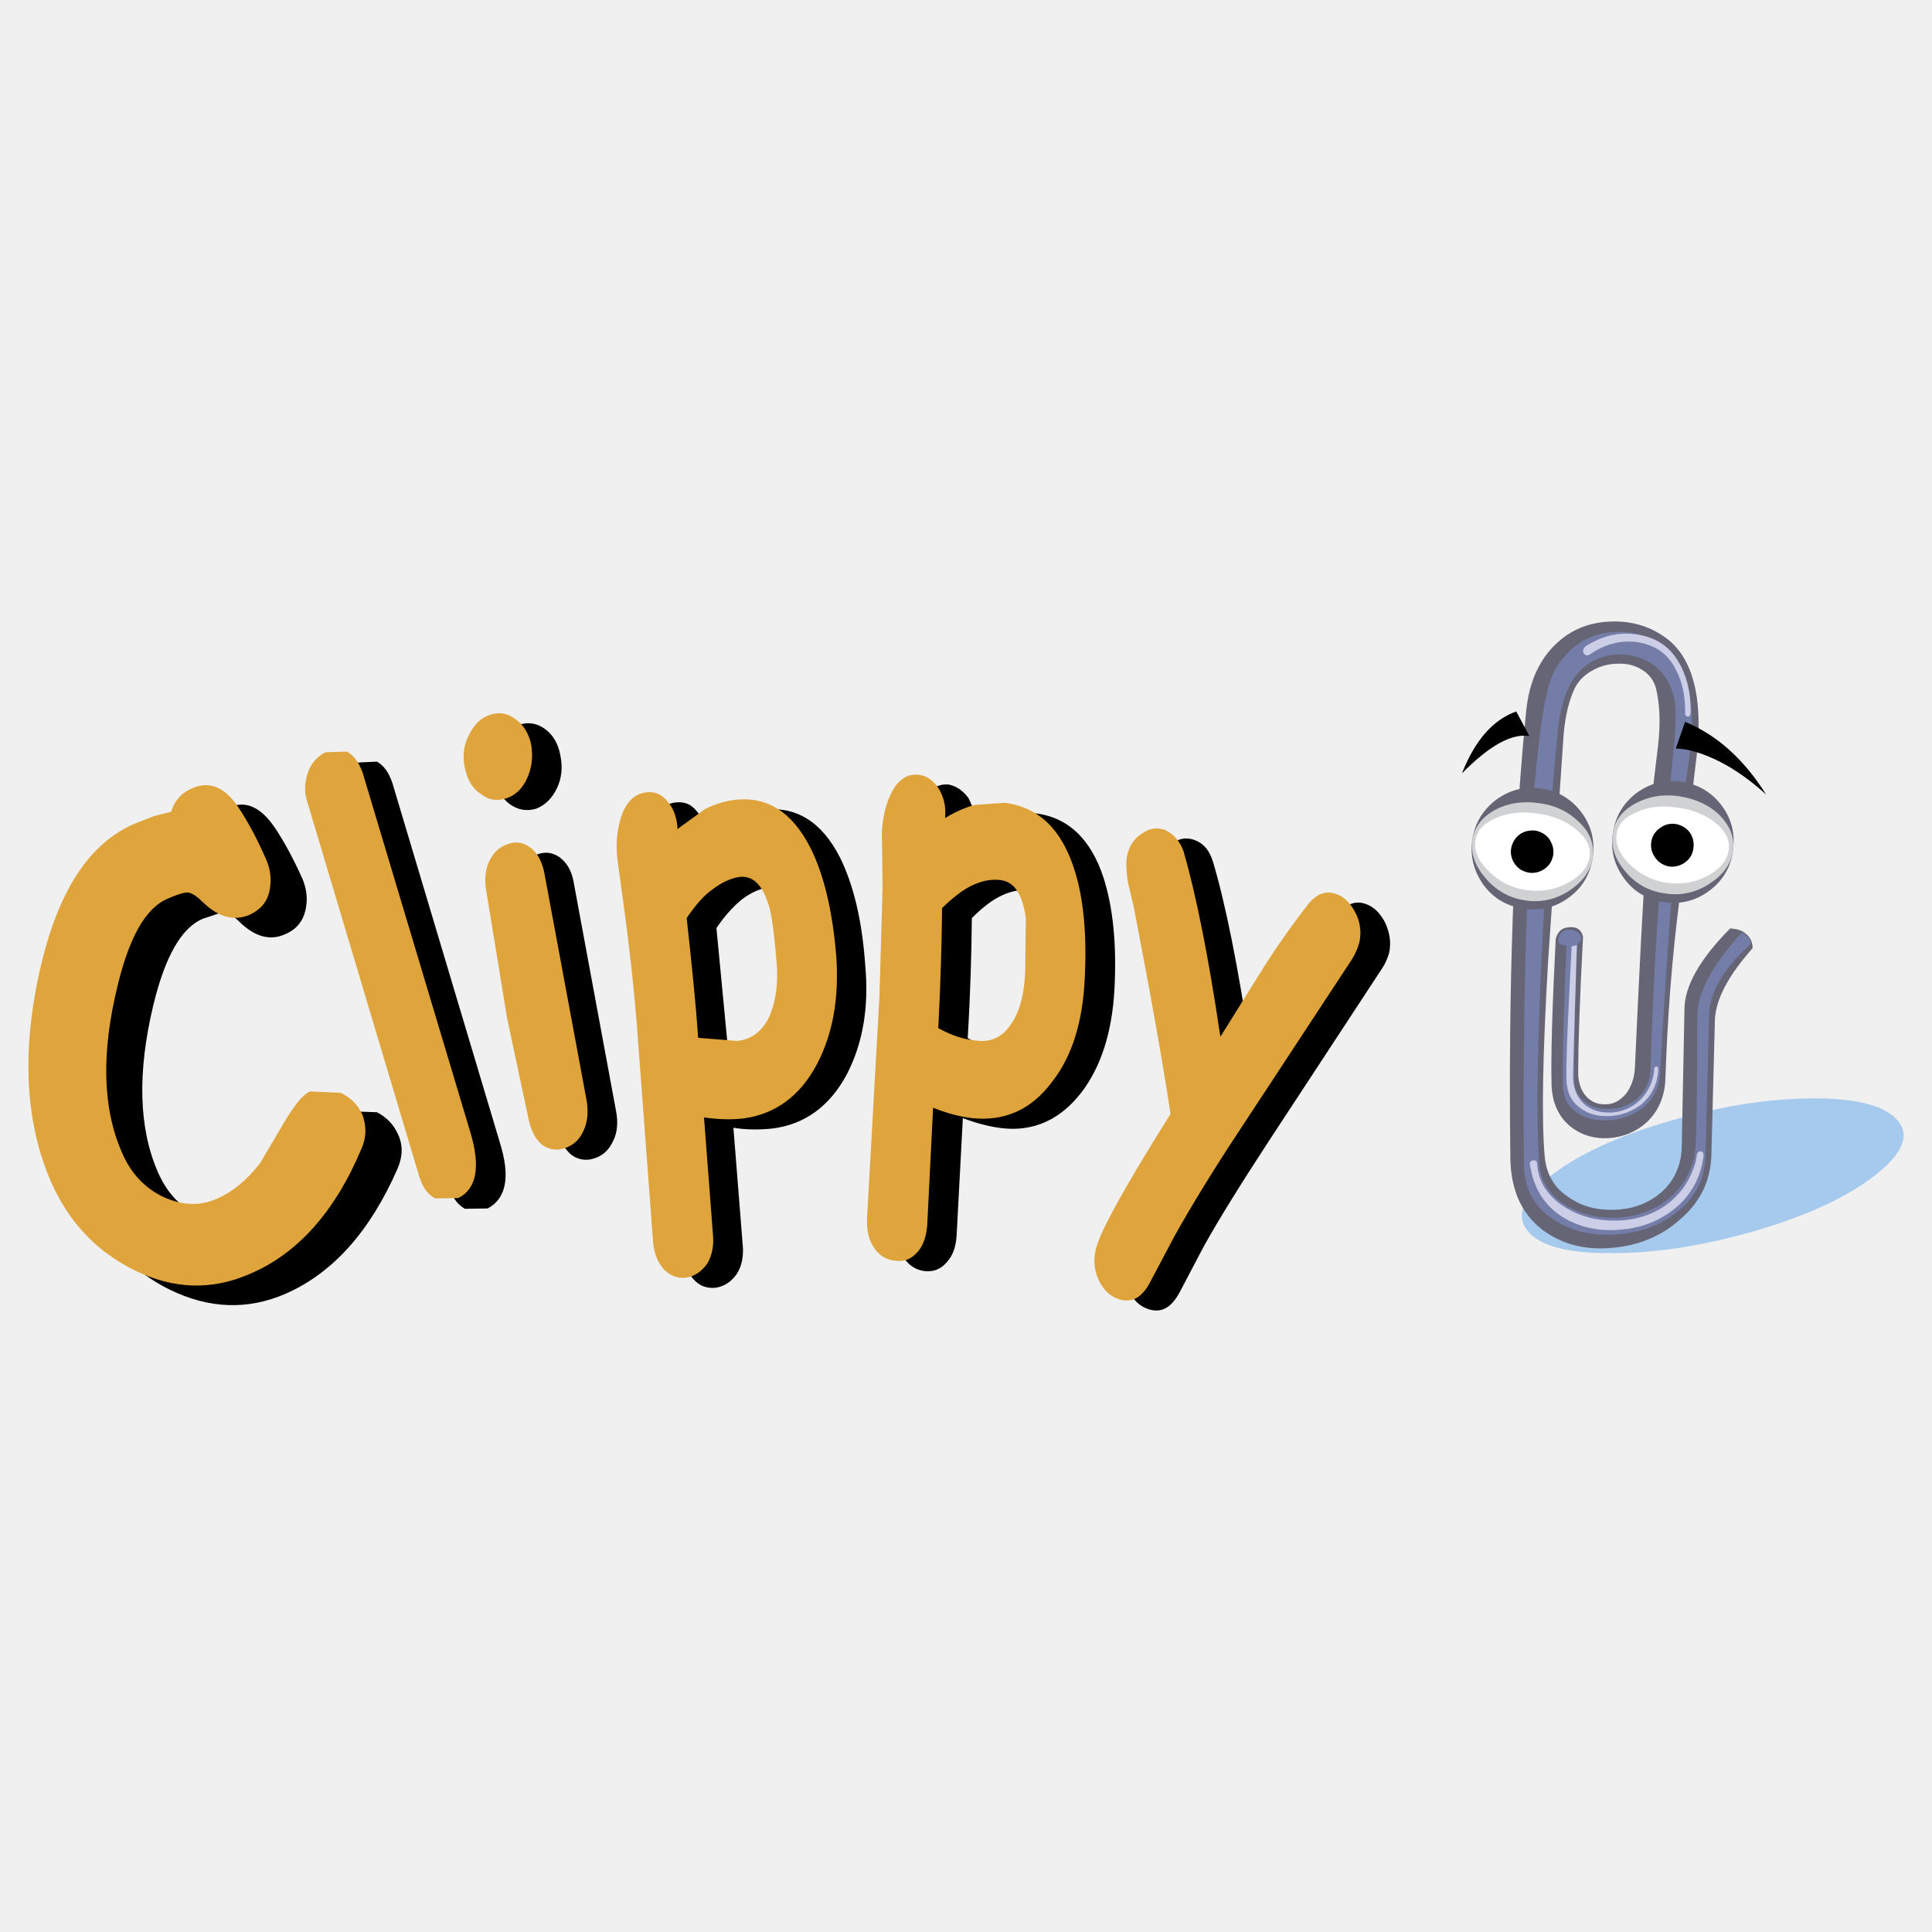
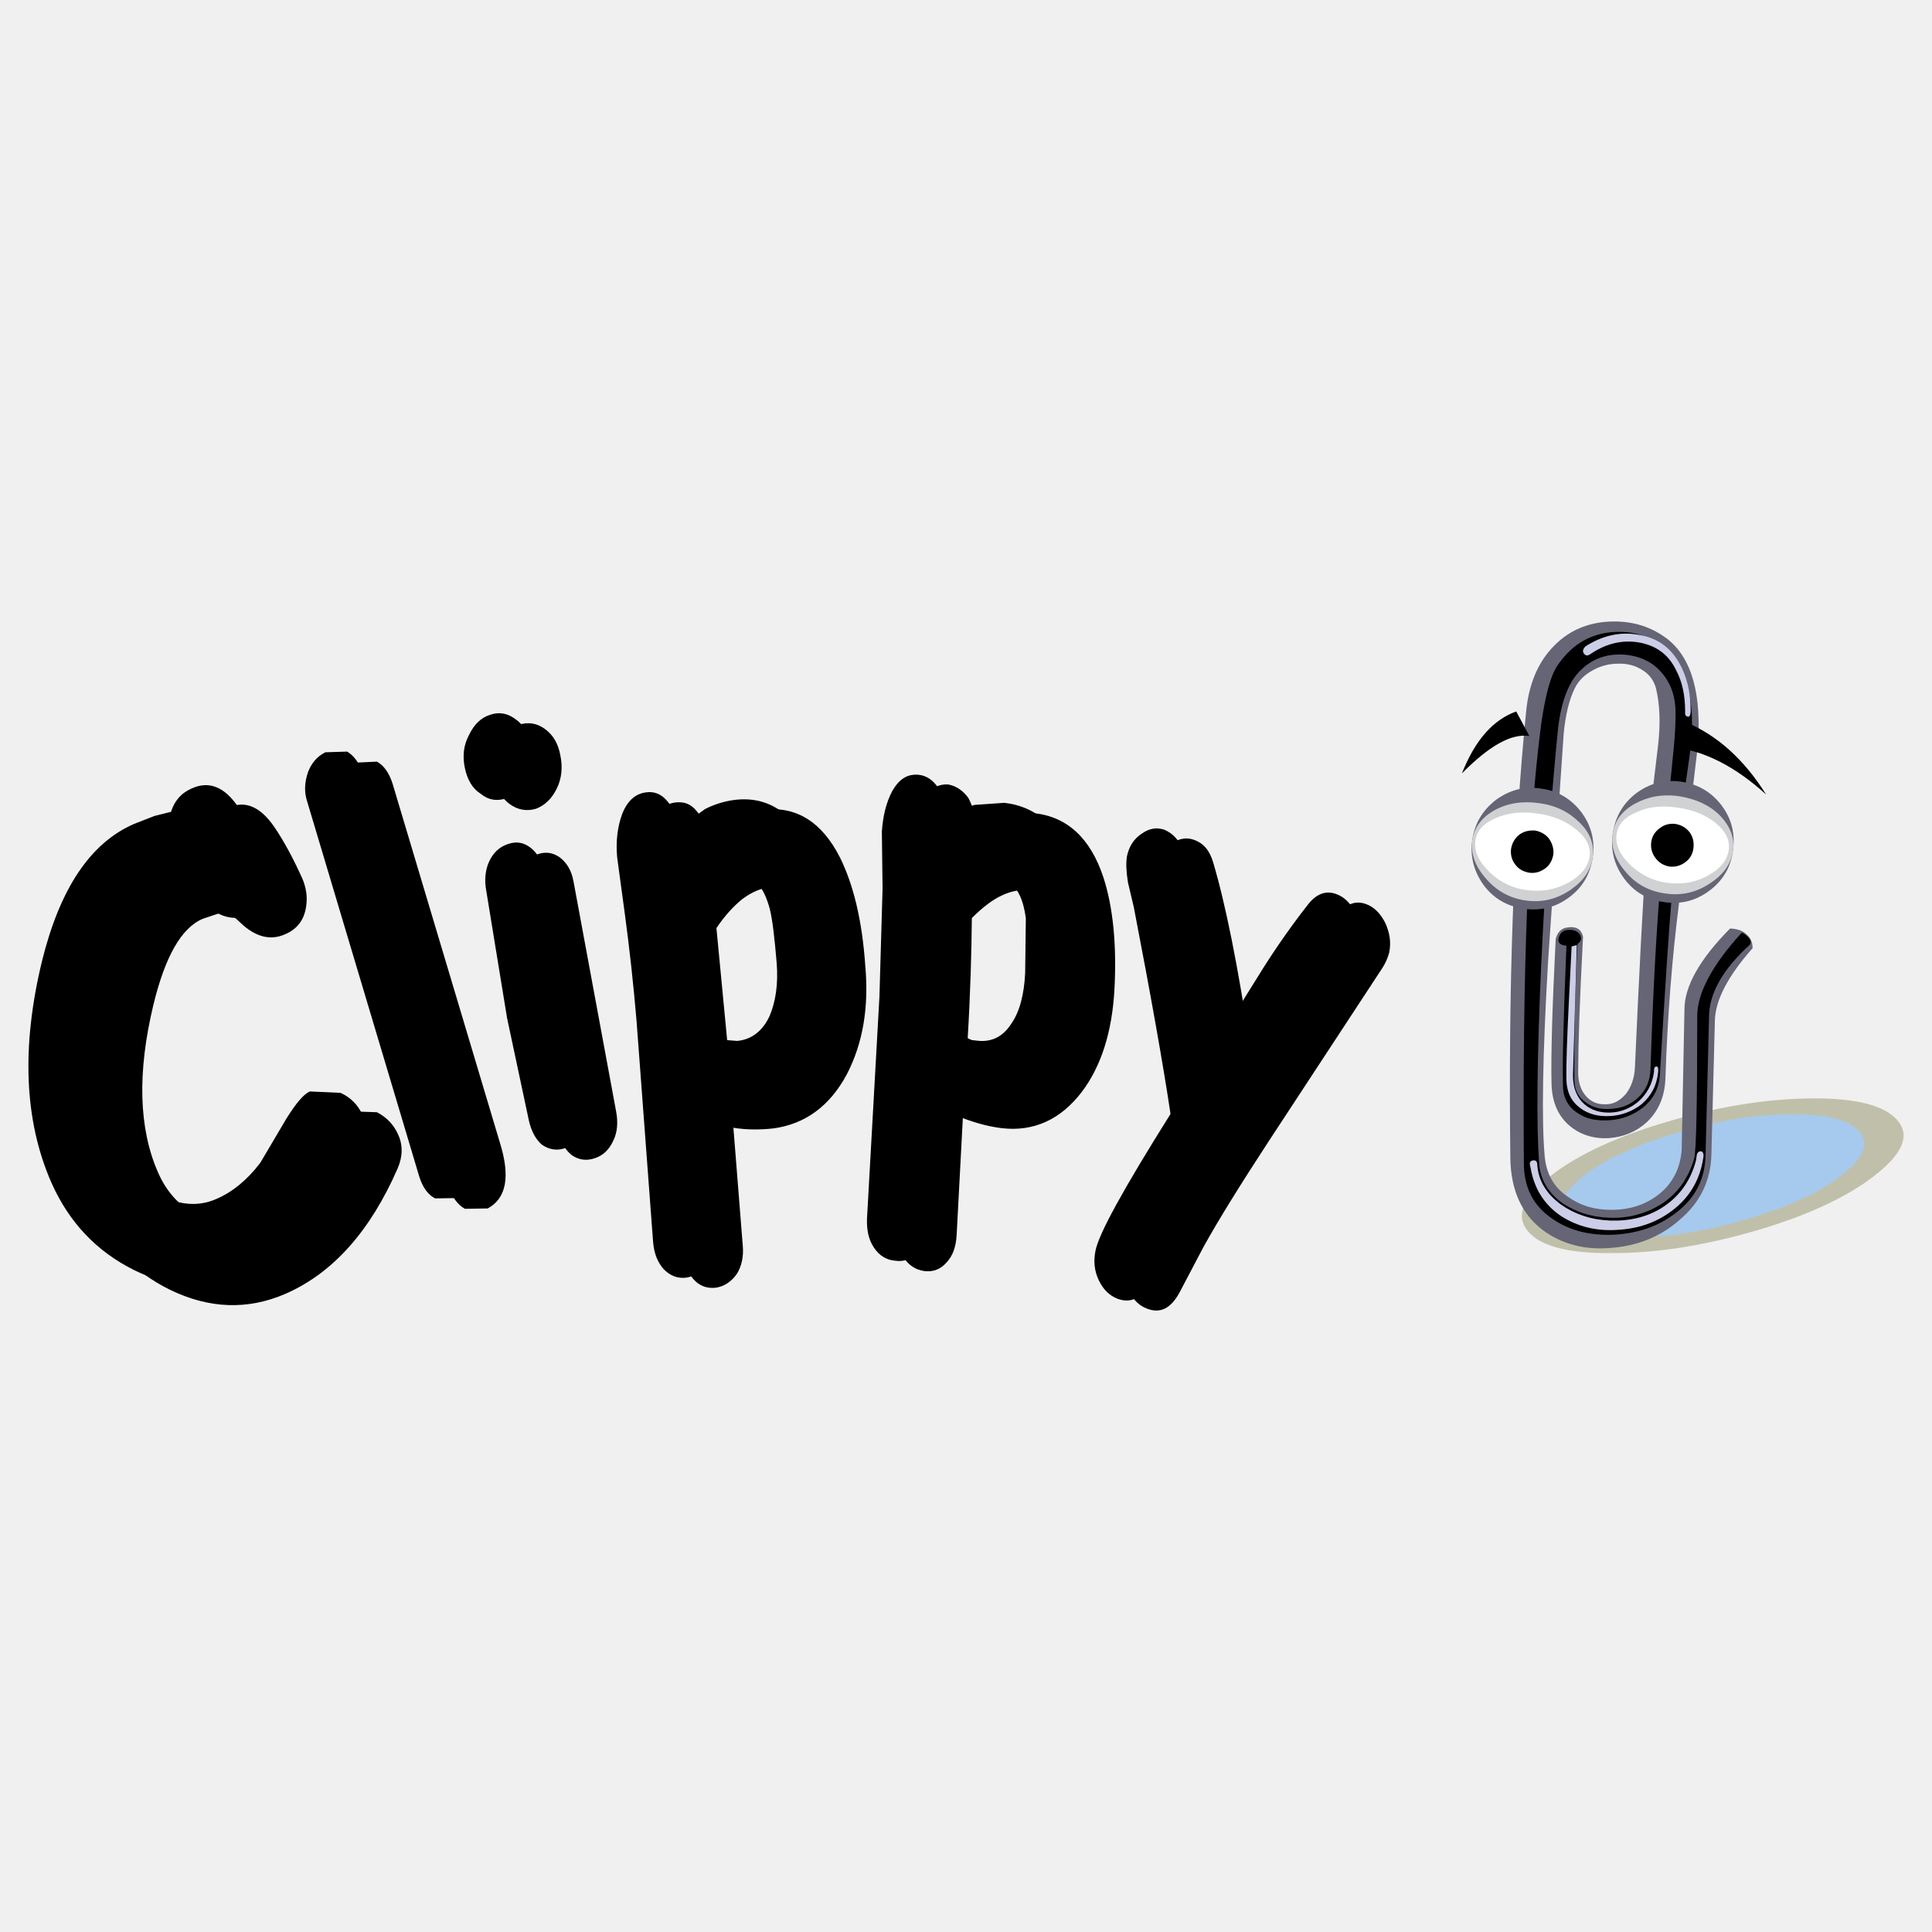
<svg xmlns="http://www.w3.org/2000/svg" width="2500" height="2500" viewBox="0 0 192.756 192.756">
  <g fill-rule="evenodd" clip-rule="evenodd">
    <path fill="transparent" d="M0 0h192.756v192.756H0V0z" />
-     <path d="M189.326 111.795c-1.242-1.484-4.074-2.244-8.562-2.209-4.455.033-9.254.793-14.363 2.312-5.076 1.486-9.014 3.314-11.74 5.455-2.729 2.143-3.488 3.938-2.244 5.457 1.242 1.52 4.074 2.279 8.562 2.209 4.488 0 9.254-.793 14.363-2.279 5.111-1.52 9.012-3.35 11.74-5.488 2.729-2.143 3.522-3.938 2.244-5.457z" fill="#a5caed" />
+     <path d="M189.326 111.795c-1.242-1.484-4.074-2.244-8.562-2.209-4.455.033-9.254.793-14.363 2.312-5.076 1.486-9.014 3.314-11.74 5.455-2.729 2.143-3.488 3.938-2.244 5.457 1.242 1.52 4.074 2.279 8.562 2.209 4.488 0 9.254-.793 14.363-2.279 5.111-1.52 9.012-3.35 11.74-5.488 2.729-2.143 3.522-3.938 2.244-5.457z" fill="#c0c0aa" />
    <path d="M185.527 112.936c-1-1.209-3.244-1.797-6.801-1.762-3.557 0-7.355.621-11.395 1.83-4.041 1.209-7.148 2.625-9.324 4.316-2.174 1.727-2.795 3.141-1.795 4.35 1.002 1.209 3.246 1.797 6.803 1.762 3.557 0 7.355-.621 11.395-1.83 4.074-1.209 7.146-2.625 9.322-4.35 2.176-1.693 2.797-3.109 1.795-4.316z" fill="#a5caed" />
    <path d="M158.977 66.839a5.099 5.099 0 0 1 2.484-.622c.934-.035 1.727.207 2.383.622a2.995 2.995 0 0 1 1.381 1.864c.381 1.588.449 3.453.209 5.594-.623 5.145-1.072 9.116-1.244 11.913-.275 3.557-.621 10.289-1.07 20.199-.035 1.141-.381 2.072-.932 2.764-.588.656-1.209 1-1.969 1-.795.035-1.416-.207-1.934-.76-.553-.586-.863-1.449-.828-2.59 0-2.381.137-6.836.482-13.362-.172-.794-.76-1.105-1.727-.898-.482.104-.828.483-1 1.105-.346 6.872-.484 11.706-.416 14.432.035 1.797.623 3.213 1.797 4.213 1.07.898 2.383 1.312 3.867 1.244 1.484-.104 2.762-.621 3.832-1.588 1.174-1.105 1.795-2.557 1.865-4.316.207-6.182.656-12.051 1.381-17.714l1.83-15.296c.449-5.317-.553-8.978-3.039-10.911-1.553-1.174-3.35-1.761-5.422-1.727-2.174.035-4.004.726-5.488 2.072-1.797 1.623-2.832 3.867-3.143 6.768-1.277 12.741-1.797 27.658-1.588 44.785.068 3.107 1.104 5.455 3.211 7.078 1.863 1.381 4.143 2.037 6.836 1.795 2.693-.207 4.973-1.139 6.836-2.797 2.107-1.762 3.143-4.006 3.178-6.629l.346-13.295c.068-2.037 1.312-4.418 3.764-7.181 0-.622-.242-1.105-.691-1.45-.379-.346-.932-.483-1.553-.518-3.039 3.073-4.594 5.802-4.559 8.183l-.275 13.916c-.139 1.863-.934 3.383-2.314 4.453-1.242.967-2.729 1.486-4.523 1.52-1.727.035-3.211-.379-4.523-1.312-1.416-.932-2.174-2.348-2.312-4.107-.311-3.488-.207-9.945.346-19.406l1.553-22.651c.172-1.899.553-3.418 1.105-4.558.377-.762 1-1.383 1.864-1.832z" fill="#666575" />
-     <path d="M157.594 66.977c1.209-1.243 2.693-1.796 4.523-1.658 1.865.173 3.246 1.001 4.178 2.486.484.759.795 1.692.865 2.9.033.864 0 2.21-.174 3.971l-1.277 12.81c-.449 5.214-.795 11.601-1.035 19.128-.035 1.209-.449 2.176-1.244 2.9-.691.656-1.553 1.037-2.59 1.105-.967.104-1.863-.068-2.555-.586-.795-.52-1.174-1.244-1.209-2.244-.033-4.49.07-9.014.311-13.605.381-.276.449-.588.242-.933-.242-.346-.586-.483-1.07-.483-.553 0-.898.276-1.035.76-.174.518.104.759.76.829-.277 6.837-.414 11.464-.346 13.95 0 1.207.518 2.141 1.484 2.762.863.586 1.969.793 3.246.689s2.348-.551 3.279-1.277c1.002-.828 1.555-1.863 1.658-3.176.518-8.666.898-14.606 1.174-17.713.381-3.937.967-8.494 1.727-13.743.656-4.281.275-7.527-1.244-9.771-1.414-2.072-3.383-3.073-5.834-3.039-2.521.034-4.523 1.14-6.008 3.314-.727 1.036-1.244 3.039-1.658 5.905-1.312 10.013-1.865 24.619-1.727 43.783 0 2.416.932 4.246 2.797 5.523 1.658 1.174 3.729 1.727 6.18 1.623 2.418-.139 4.455-.828 6.182-2.176 1.934-1.449 2.9-3.35 2.969-5.697l.346-13.846c0-2.348 1.381-4.764 4.074-7.216.139-.207.104-.449-.137-.725-.346-.311-.553-.484-.691-.449-2.936 3.211-4.42 6.007-4.42 8.287 0 8.84-.104 13.57-.311 14.227-.588 2.037-1.727 3.59-3.418 4.627-1.484.896-3.178 1.346-5.041 1.277-1.83-.068-3.418-.588-4.766-1.52-1.381-1.035-2.141-2.348-2.244-3.936-.275-3.902-.207-10.463.207-19.682.414-8.875 1.002-16.816 1.691-23.756.311-2.552 1.002-4.451 2.141-5.625z" fill="#737da7" />
+     <path d="M157.594 66.977c1.209-1.243 2.693-1.796 4.523-1.658 1.865.173 3.246 1.001 4.178 2.486.484.759.795 1.692.865 2.9.033.864 0 2.21-.174 3.971l-1.277 12.81c-.449 5.214-.795 11.601-1.035 19.128-.035 1.209-.449 2.176-1.244 2.9-.691.656-1.553 1.037-2.59 1.105-.967.104-1.863-.068-2.555-.586-.795-.52-1.174-1.244-1.209-2.244-.033-4.49.07-9.014.311-13.605.381-.276.449-.588.242-.933-.242-.346-.586-.483-1.07-.483-.553 0-.898.276-1.035.76-.174.518.104.759.76.829-.277 6.837-.414 11.464-.346 13.95 0 1.207.518 2.141 1.484 2.762.863.586 1.969.793 3.246.689s2.348-.551 3.279-1.277c1.002-.828 1.555-1.863 1.658-3.176.518-8.666.898-14.606 1.174-17.713.381-3.937.967-8.494 1.727-13.743.656-4.281.275-7.527-1.244-9.771-1.414-2.072-3.383-3.073-5.834-3.039-2.521.034-4.523 1.14-6.008 3.314-.727 1.036-1.244 3.039-1.658 5.905-1.312 10.013-1.865 24.619-1.727 43.783 0 2.416.932 4.246 2.797 5.523 1.658 1.174 3.729 1.727 6.18 1.623 2.418-.139 4.455-.828 6.182-2.176 1.934-1.449 2.9-3.35 2.969-5.697l.346-13.846c0-2.348 1.381-4.764 4.074-7.216.139-.207.104-.449-.137-.725-.346-.311-.553-.484-.691-.449-2.936 3.211-4.42 6.007-4.42 8.287 0 8.84-.104 13.57-.311 14.227-.588 2.037-1.727 3.59-3.418 4.627-1.484.896-3.178 1.346-5.041 1.277-1.83-.068-3.418-.588-4.766-1.52-1.381-1.035-2.141-2.348-2.244-3.936-.275-3.902-.207-10.463.207-19.682.414-8.875 1.002-16.816 1.691-23.756.311-2.552 1.002-4.451 2.141-5.625z" fill="" />
    <path d="M169.609 114.869c-.137.033-.24.104-.309.311l-.105.656c-.551 2.037-1.691 3.59-3.383 4.66-1.484.934-3.246 1.348-5.18 1.277-1.865-.068-3.486-.621-4.834-1.553-1.451-1.037-2.279-2.348-2.416-3.902 0-.414-.104-.553-.381-.553-.346.035-.449.242-.311.656.346 2.141 1.381 3.799 3.107 4.938 1.588 1.002 3.418 1.484 5.525 1.348 2.105-.104 3.936-.727 5.523-1.934 1.693-1.277 2.729-3.004 3.074-5.145.106-.519.003-.794-.31-.759zM157.318 94.289l-.518.138-.277 5.559c-.172 3.557-.275 6.146-.24 7.77.033 1.209.482 2.141 1.381 2.797.828.621 1.83.863 3.004.793a5.525 5.525 0 0 0 3.107-1.174c.967-.828 1.52-1.863 1.658-3.211.033-.379 0-.553-.174-.553-.207 0-.242.207-.242.553-.172 1.244-.725 2.211-1.588 2.969-.795.656-1.727 1.037-2.762 1.07-1.037.035-1.9-.24-2.59-.828-.76-.689-1.141-1.621-1.141-2.865l.382-13.018zM158.631 65.285c1.518-1.036 3.072-1.45 4.764-1.208 1.762.276 3.039 1.174 3.799 2.728.656 1.208.932 2.59.932 4.178-.033.311.035.483.277.518.172.035.275-.172.275-.622 0-1.83-.379-3.453-1.242-4.903-.898-1.484-2.211-2.382-4.041-2.658-1.795-.311-3.557.104-5.213 1.174-.242.242-.311.483-.174.69.174.241.381.276.623.103z" fill="#cccde7" />
    <path d="M146.891 83.792c-.242 1.692.172 3.177 1.139 4.523 1.002 1.346 2.348 2.106 4.006 2.348 1.691.242 3.178-.138 4.523-1.14 1.346-1.001 2.105-2.313 2.348-4.005.242-1.658-.139-3.143-1.139-4.489-1.002-1.312-2.348-2.141-4.006-2.348-1.658-.276-3.143.138-4.488 1.104-1.348 1.038-2.141 2.35-2.383 4.007z" fill="#666575" />
    <path d="M149.135 80.823c-1.312.726-2.037 1.727-2.244 2.97-.172 1.312.242 2.555 1.277 3.764 1.07 1.277 2.383 2.037 4.006 2.279s3.107-.104 4.488-1.036c1.312-.898 2.072-1.968 2.244-3.28.172-1.243-.242-2.417-1.312-3.453-1.035-1.036-2.381-1.727-4.039-1.934-1.659-.242-3.143-.001-4.42.69z" fill="#d0d1d3" />
    <path d="M153.383 81.168c-1.555-.242-2.936-.069-4.145.448-1.209.519-1.898 1.243-2.037 2.245-.139 1.036.277 2.003 1.277 3.004a6.4 6.4 0 0 0 3.834 1.934c1.518.207 2.9-.035 4.211-.76 1.209-.69 1.898-1.52 2.072-2.555.139-1.001-.311-1.899-1.346-2.728-1.001-.828-2.278-1.381-3.866-1.588z" fill="#fff" />
    <path d="M153.141 82.86c-.553-.034-1.105.069-1.555.415s-.725.829-.828 1.416c-.068.586.068 1.105.414 1.553.346.483.828.726 1.416.829.553.069 1.07-.069 1.555-.415.482-.345.725-.829.828-1.381.068-.552-.07-1.07-.414-1.588-.346-.449-.83-.726-1.416-.829z" />
    <path d="M167.746 77.992c-1.691-.242-3.176.173-4.488 1.139-1.312 1.001-2.107 2.348-2.35 4.04-.24 1.623.139 3.142 1.141 4.489s2.312 2.106 4.006 2.348c1.656.242 3.141-.138 4.488-1.14 1.346-1.001 2.141-2.348 2.348-3.971.242-1.692-.104-3.177-1.139-4.558-1.002-1.312-2.348-2.106-4.006-2.347z" fill="#666575" />
    <path d="M167.539 79.442c-1.658-.242-3.143.034-4.455.76-1.277.725-2.002 1.691-2.176 2.969-.205 1.278.209 2.555 1.244 3.764 1.035 1.277 2.418 2.002 4.006 2.209 1.623.242 3.107-.104 4.488-1.035 1.312-.864 2.072-1.934 2.244-3.211.207-1.278-.242-2.417-1.277-3.522-1.035-1.037-2.383-1.658-4.074-1.934z" fill="#d0d1d3" />
    <path d="M161.289 83.206c-.139 1.001.275 2.003 1.242 2.969 1.037 1.036 2.279 1.692 3.764 1.899 1.52.208 2.9-.034 4.18-.759 1.174-.656 1.863-1.485 2.002-2.521.139-.932-.277-1.83-1.277-2.658-1.002-.829-2.279-1.347-3.799-1.554-1.588-.242-2.936-.103-4.109.449-1.208.482-1.864 1.242-2.003 2.175z" fill="#fff" />
    <path d="M168.955 84.621c.068-.587-.035-1.105-.381-1.588-.344-.449-.828-.725-1.414-.829-.588-.069-1.105.069-1.555.415-.484.345-.795.828-.863 1.416a2.101 2.101 0 0 0 .414 1.554c.346.483.828.759 1.381.863a2.178 2.178 0 0 0 1.588-.415c.484-.346.76-.829.83-1.416zM151.275 70.982c-2.312.829-4.109 2.866-5.42 6.181 2.727-2.762 4.938-4.005 6.732-3.729l-1.312-2.452zM168.125 72.018l-.932 2.659c1.277.035 2.729.483 4.385 1.312 1.623.829 3.143 1.934 4.627 3.28-2.209-3.521-4.902-5.939-8.08-7.251zM37.607 75.989l-2.244.104a3.604 3.604 0 0 0-1.692 1.934c-.379.933-.379 1.969-.034 3.004l11.153 37.326c.311 1.105.863 1.83 1.588 2.244l2.279-.033c1.864-1.002 2.279-3.178 1.208-6.596L39.161 78.165c-.346-1.071-.864-1.796-1.554-2.176zM55.562 78.648c.483-1.002.587-2.106.345-3.28-.208-1.174-.725-2.038-1.52-2.625-.794-.587-1.623-.725-2.589-.449-.932.345-1.623 1.036-2.072 2.037-.518 1.036-.621 2.106-.379 3.314.207 1.174.725 2.003 1.52 2.59.829.587 1.691.725 2.624.449.897-.345 1.588-1.035 2.071-2.036zM53.593 85.243c-.794.276-1.415.863-1.83 1.727-.449.932-.518 1.899-.276 2.969l2.072 12.638 2.141 10.221c.208 1.105.656 1.898 1.347 2.451.69.484 1.484.588 2.279.311.863-.275 1.45-.863 1.864-1.76.415-.83.483-1.865.276-2.936l-4.247-22.927c-.207-1.105-.656-1.83-1.347-2.383-.69-.484-1.415-.622-2.279-.311zM86.327 96.326c-.311-4.489-1.174-8.045-2.521-10.773-1.83-3.591-4.385-5.145-7.665-4.765a8.519 8.519 0 0 0-2.832.932c-.897.449-1.83 1.105-2.762 2.002v-.276c-.104-1.036-.449-1.864-1.07-2.555-.553-.69-1.243-.932-2.106-.829-1.07.139-1.83.863-2.348 2.245-.449 1.208-.622 2.589-.483 4.177l.759 5.628c.449 3.384.863 6.906 1.174 10.705l1.658 22.168c.104 1.104.449 1.967 1.07 2.658.622.689 1.381.932 2.245.828.829-.139 1.519-.588 2.072-1.381.483-.76.69-1.762.586-2.832l-.932-11.74c1.312.209 2.59.209 3.937.07 3.211-.414 5.697-2.244 7.389-5.422 1.587-3.07 2.209-6.662 1.829-10.84zm-9.564-7.803c1.416-.173 2.382.897 3.003 3.142.276 1.036.484 2.866.691 5.421.138 2.107-.104 3.867-.691 5.283-.69 1.484-1.795 2.348-3.245 2.52l-3.902-.379-1.14-11.913c.829-1.243 1.727-2.21 2.589-2.9.933-.691 1.831-1.071 2.695-1.174zM96.616 79.615c-.552-.76-1.243-1.209-2.002-1.347-1.105-.069-1.934.483-2.624 1.692-.622 1.174-.967 2.521-1.036 4.005l-.242 16.47-1.243 22.201c-.035 1.174.138 2.107.69 2.832.518.795 1.243 1.242 2.072 1.346.863.105 1.623-.172 2.209-.863.622-.654.933-1.553 1.002-2.691l.621-11.705c1.45.551 2.729.861 3.868 1 3.211.381 5.904-.863 8.01-3.625 1.9-2.521 3.004-5.904 3.246-10.186.242-4.49-.139-8.253-1.105-11.223-1.277-3.867-3.59-6.042-6.904-6.388l-2.971.207c-.967.242-1.934.69-2.969 1.312l.068-.311c.036-.966-.242-1.863-.69-2.726zm.345 11.981c1.105-1.104 2.072-1.83 2.97-2.244.932-.449 1.863-.622 2.797-.552 1.416.172 2.279 1.45 2.555 3.867l-.035 5.421c-.104 2.176-.586 3.867-1.381 5.041-.828 1.312-2.037 1.898-3.486 1.727-1.244-.139-2.486-.553-3.833-1.277.276-4.628.379-8.599.413-11.983zM121.027 86.002c-.344-1.14-.932-1.865-1.898-2.21-.76-.276-1.518-.138-2.244.38-.795.553-1.277 1.277-1.484 2.313a7.188 7.188 0 0 0 .104 2.555l.586 2.521c1.762 9.081 2.971 15.952 3.66 20.579-4.66 7.424-7.182 11.98-7.492 13.707-.275 1.037-.139 2.037.346 2.9.449.967 1.105 1.555 1.865 1.83 1.311.484 2.348-.033 3.211-1.623l2.416-4.592c1.555-2.797 3.73-6.283 6.525-10.564l11.258-17.162c.344-.518.586-1.07.725-1.623.207-1.036.035-2.002-.414-2.969-.484-.932-1.105-1.554-1.865-1.83-1.07-.415-2.037-.035-2.9 1.071-1.381 1.726-2.83 3.798-4.385 6.214l-4.316 6.975c-1.211-8.113-2.454-14.294-3.698-18.472zM15.301 100.264c1.174-4.835 2.797-7.701 4.938-8.599l2.072-.691c.415.069 1.001.415 1.657 1.071 1.485 1.416 2.97 1.83 4.455 1.174 1.174-.483 1.899-1.381 2.106-2.693.172-.967.034-1.899-.346-2.832-.933-2.071-1.865-3.798-2.831-5.213-1.382-2.002-2.9-2.659-4.559-1.899-1.07.449-1.76 1.243-2.14 2.382l-1.692.38-2.037.829c-4.351 1.934-7.39 6.457-9.116 13.708-2.106 8.527-1.761 15.883.933 22.133 1.727 3.902 4.489 6.836 8.218 8.666 3.902 1.898 7.734 2.037 11.498.414 4.765-2.07 8.494-6.283 11.222-12.533.518-1.209.518-2.348.035-3.385-.415-.932-1.105-1.691-2.106-2.209l-3.073-.104c-.69.275-1.485 1.174-2.348 2.693l-2.624 4.385c-1.244 1.762-2.729 2.936-4.386 3.625-1.657.76-3.453.691-5.317-.24-1.83-.865-3.211-2.314-4.108-4.387-1.901-4.349-2.074-9.908-.451-16.675z" />
-     <path d="M11.745 98.295c1.174-4.834 2.797-7.666 4.903-8.598 1.001-.449 1.691-.656 2.071-.656.449.035.967.415 1.624 1.07 1.519 1.416 3.003 1.796 4.523 1.175 1.208-.553 1.899-1.416 2.072-2.694.138-.967.035-1.899-.379-2.831-.898-2.072-1.831-3.798-2.797-5.249-1.347-2.002-2.901-2.625-4.593-1.864-1.07.448-1.761 1.243-2.106 2.348l-1.657.415-2.037.794c-4.351 1.899-7.389 6.422-9.185 13.708-2.072 8.562-1.761 15.951.967 22.133 1.761 3.936 4.488 6.803 8.218 8.666 3.936 1.934 7.734 2.037 11.498.414 4.834-2.035 8.563-6.248 11.188-12.498.518-1.141.518-2.279.104-3.418-.449-.967-1.14-1.693-2.176-2.176l-3.073-.139c-.622.277-1.381 1.174-2.348 2.729l-2.59 4.385c-1.312 1.727-2.796 2.936-4.419 3.625-1.658.727-3.453.621-5.318-.242-1.83-.896-3.211-2.381-4.074-4.418-1.935-4.421-2.074-9.947-.416-16.679zM36.191 77.128c-.345-1.001-.863-1.727-1.554-2.141l-2.175.068c-.829.415-1.382 1.071-1.727 1.969-.346 1.001-.415 2.002-.069 3.004l11.153 37.325c.345 1.105.863 1.83 1.588 2.211l2.313-.035c1.83-.898 2.244-3.107 1.208-6.561l-10.737-35.84zM46.377 76.611c.241 1.174.759 2.071 1.588 2.589.76.622 1.588.76 2.555.449.932-.311 1.623-1.001 2.072-2.003.483-1.035.587-2.141.414-3.314-.241-1.174-.794-2.037-1.588-2.59-.829-.622-1.692-.725-2.555-.414-.863.276-1.553.932-2.071 2.002-.553 1.036-.657 2.141-.415 3.281zM54.285 86.969c-.242-1.105-.691-1.899-1.382-2.417-.69-.518-1.416-.622-2.209-.345-.863.276-1.485.863-1.899 1.76-.38.83-.483 1.865-.276 2.936l2.072 12.671 2.175 10.221c.241 1.07.69 1.898 1.312 2.418.69.482 1.485.621 2.279.344.863-.311 1.485-.863 1.865-1.76.415-.863.483-1.865.311-2.969l-4.248-22.859zM83.427 95.291c-.38-4.489-1.243-8.08-2.589-10.738-1.83-3.591-4.386-5.18-7.666-4.73a9.027 9.027 0 0 0-2.831.897l-2.762 2.003v-.311c-.104-1.001-.415-1.83-1.036-2.521-.587-.69-1.312-.967-2.141-.829-1.001.138-1.83.829-2.348 2.21-.449 1.243-.621 2.659-.483 4.247l.76 5.594a216.3 216.3 0 0 1 1.174 10.704l1.657 22.133c.104 1.141.449 2.002 1.07 2.693.656.656 1.381.932 2.245.828.829-.137 1.519-.621 2.072-1.381.483-.793.69-1.76.587-2.865l-.897-11.74c1.45.207 2.728.242 3.901.104 3.211-.414 5.697-2.244 7.39-5.455 1.586-3.04 2.207-6.665 1.897-10.843zm-9.634-7.804c1.416-.138 2.382.898 3.004 3.177.276 1.105.483 2.935.69 5.387.172 2.141-.104 3.867-.69 5.283-.691 1.518-1.796 2.381-3.246 2.52l-3.902-.311c-.207-3.246-.621-7.217-1.139-11.947.897-1.312 1.727-2.279 2.589-2.866.899-.69 1.796-1.105 2.694-1.243zM91.645 77.301c-1.105-.103-1.934.415-2.625 1.623-.621 1.174-.932 2.521-1.036 4.04l.069 5.698-.311 10.772-1.242 22.168c-.035 1.174.173 2.105.69 2.865.518.795 1.243 1.244 2.106 1.312.863.139 1.588-.139 2.21-.828.587-.621.898-1.52 1.001-2.66l.587-11.773c1.45.586 2.728.898 3.902 1.037 3.21.344 5.904-.83 7.976-3.627 2.002-2.555 3.039-5.973 3.246-10.186.24-4.523-.104-8.252-1.105-11.222-1.277-3.867-3.592-6.042-6.906-6.422l-2.969.207a11.48 11.48 0 0 0-2.935 1.312v-.276a4.44 4.44 0 0 0-.69-2.728c-.518-.794-1.209-1.243-1.968-1.312zm2.348 13.293c1.07-1.035 2.037-1.795 2.969-2.244.933-.449 1.865-.656 2.796-.552 1.451.138 2.279 1.45 2.59 3.833l-.068 5.456c-.104 2.141-.553 3.867-1.381 5.041-.828 1.312-2.004 1.898-3.488 1.691-1.277-.104-2.555-.551-3.797-1.242.24-4.696.344-8.667.379-11.983zM118.094 84.966c-.379-1.07-1.035-1.795-1.898-2.175-.795-.276-1.555-.138-2.279.38-.795.518-1.277 1.278-1.484 2.279-.105.656-.07 1.52.104 2.59l.586 2.486c1.762 9.115 2.969 15.986 3.66 20.613-4.662 7.424-7.182 11.982-7.492 13.674-.207 1.035-.104 2.002.344 2.936.449.932 1.072 1.52 1.865 1.83 1.312.482 2.383-.035 3.211-1.588l2.451-4.627c1.693-3.039 3.867-6.596 6.492-10.566l11.256-17.126c.346-.587.588-1.14.725-1.692a4.35 4.35 0 0 0-.412-2.935c-.484-.933-1.105-1.554-1.865-1.83-1.07-.414-2.037-.034-2.865 1.036a77.958 77.958 0 0 0-4.387 6.215l-4.35 6.975c-1.176-7.978-2.42-14.158-3.662-18.475z" fill="#dfa43b" />
+     <path d="M11.745 98.295c1.174-4.834 2.797-7.666 4.903-8.598 1.001-.449 1.691-.656 2.071-.656.449.035.967.415 1.624 1.07 1.519 1.416 3.003 1.796 4.523 1.175 1.208-.553 1.899-1.416 2.072-2.694.138-.967.035-1.899-.379-2.831-.898-2.072-1.831-3.798-2.797-5.249-1.347-2.002-2.901-2.625-4.593-1.864-1.07.448-1.761 1.243-2.106 2.348l-1.657.415-2.037.794c-4.351 1.899-7.389 6.422-9.185 13.708-2.072 8.562-1.761 15.951.967 22.133 1.761 3.936 4.488 6.803 8.218 8.666 3.936 1.934 7.734 2.037 11.498.414 4.834-2.035 8.563-6.248 11.188-12.498.518-1.141.518-2.279.104-3.418-.449-.967-1.14-1.693-2.176-2.176l-3.073-.139c-.622.277-1.381 1.174-2.348 2.729l-2.59 4.385c-1.312 1.727-2.796 2.936-4.419 3.625-1.658.727-3.453.621-5.318-.242-1.83-.896-3.211-2.381-4.074-4.418-1.935-4.421-2.074-9.947-.416-16.679zM36.191 77.128c-.345-1.001-.863-1.727-1.554-2.141l-2.175.068c-.829.415-1.382 1.071-1.727 1.969-.346 1.001-.415 2.002-.069 3.004l11.153 37.325c.345 1.105.863 1.83 1.588 2.211l2.313-.035c1.83-.898 2.244-3.107 1.208-6.561l-10.737-35.84zM46.377 76.611c.241 1.174.759 2.071 1.588 2.589.76.622 1.588.76 2.555.449.932-.311 1.623-1.001 2.072-2.003.483-1.035.587-2.141.414-3.314-.241-1.174-.794-2.037-1.588-2.59-.829-.622-1.692-.725-2.555-.414-.863.276-1.553.932-2.071 2.002-.553 1.036-.657 2.141-.415 3.281zM54.285 86.969c-.242-1.105-.691-1.899-1.382-2.417-.69-.518-1.416-.622-2.209-.345-.863.276-1.485.863-1.899 1.76-.38.83-.483 1.865-.276 2.936l2.072 12.671 2.175 10.221c.241 1.07.69 1.898 1.312 2.418.69.482 1.485.621 2.279.344.863-.311 1.485-.863 1.865-1.76.415-.863.483-1.865.311-2.969l-4.248-22.859zM83.427 95.291c-.38-4.489-1.243-8.08-2.589-10.738-1.83-3.591-4.386-5.18-7.666-4.73a9.027 9.027 0 0 0-2.831.897l-2.762 2.003v-.311c-.104-1.001-.415-1.83-1.036-2.521-.587-.69-1.312-.967-2.141-.829-1.001.138-1.83.829-2.348 2.21-.449 1.243-.621 2.659-.483 4.247l.76 5.594a216.3 216.3 0 0 1 1.174 10.704l1.657 22.133c.104 1.141.449 2.002 1.07 2.693.656.656 1.381.932 2.245.828.829-.137 1.519-.621 2.072-1.381.483-.793.69-1.76.587-2.865l-.897-11.74c1.45.207 2.728.242 3.901.104 3.211-.414 5.697-2.244 7.39-5.455 1.586-3.04 2.207-6.665 1.897-10.843zm-9.634-7.804c1.416-.138 2.382.898 3.004 3.177.276 1.105.483 2.935.69 5.387.172 2.141-.104 3.867-.69 5.283-.691 1.518-1.796 2.381-3.246 2.52l-3.902-.311c-.207-3.246-.621-7.217-1.139-11.947.897-1.312 1.727-2.279 2.589-2.866.899-.69 1.796-1.105 2.694-1.243zM91.645 77.301c-1.105-.103-1.934.415-2.625 1.623-.621 1.174-.932 2.521-1.036 4.04l.069 5.698-.311 10.772-1.242 22.168c-.035 1.174.173 2.105.69 2.865.518.795 1.243 1.244 2.106 1.312.863.139 1.588-.139 2.21-.828.587-.621.898-1.52 1.001-2.66l.587-11.773c1.45.586 2.728.898 3.902 1.037 3.21.344 5.904-.83 7.976-3.627 2.002-2.555 3.039-5.973 3.246-10.186.24-4.523-.104-8.252-1.105-11.222-1.277-3.867-3.592-6.042-6.906-6.422l-2.969.207a11.48 11.48 0 0 0-2.935 1.312v-.276a4.44 4.44 0 0 0-.69-2.728c-.518-.794-1.209-1.243-1.968-1.312zm2.348 13.293c1.07-1.035 2.037-1.795 2.969-2.244.933-.449 1.865-.656 2.796-.552 1.451.138 2.279 1.45 2.59 3.833l-.068 5.456c-.104 2.141-.553 3.867-1.381 5.041-.828 1.312-2.004 1.898-3.488 1.691-1.277-.104-2.555-.551-3.797-1.242.24-4.696.344-8.667.379-11.983zM118.094 84.966c-.379-1.07-1.035-1.795-1.898-2.175-.795-.276-1.555-.138-2.279.38-.795.518-1.277 1.278-1.484 2.279-.105.656-.07 1.52.104 2.59l.586 2.486c1.762 9.115 2.969 15.986 3.66 20.613-4.662 7.424-7.182 11.982-7.492 13.674-.207 1.035-.104 2.002.344 2.936.449.932 1.072 1.52 1.865 1.83 1.312.482 2.383-.035 3.211-1.588l2.451-4.627c1.693-3.039 3.867-6.596 6.492-10.566l11.256-17.126c.346-.587.588-1.14.725-1.692a4.35 4.35 0 0 0-.412-2.935c-.484-.933-1.105-1.554-1.865-1.83-1.07-.414-2.037-.034-2.865 1.036a77.958 77.958 0 0 0-4.387 6.215l-4.35 6.975c-1.176-7.978-2.42-14.158-3.662-18.475z" fill="#fdadada" />
  </g>
</svg>
